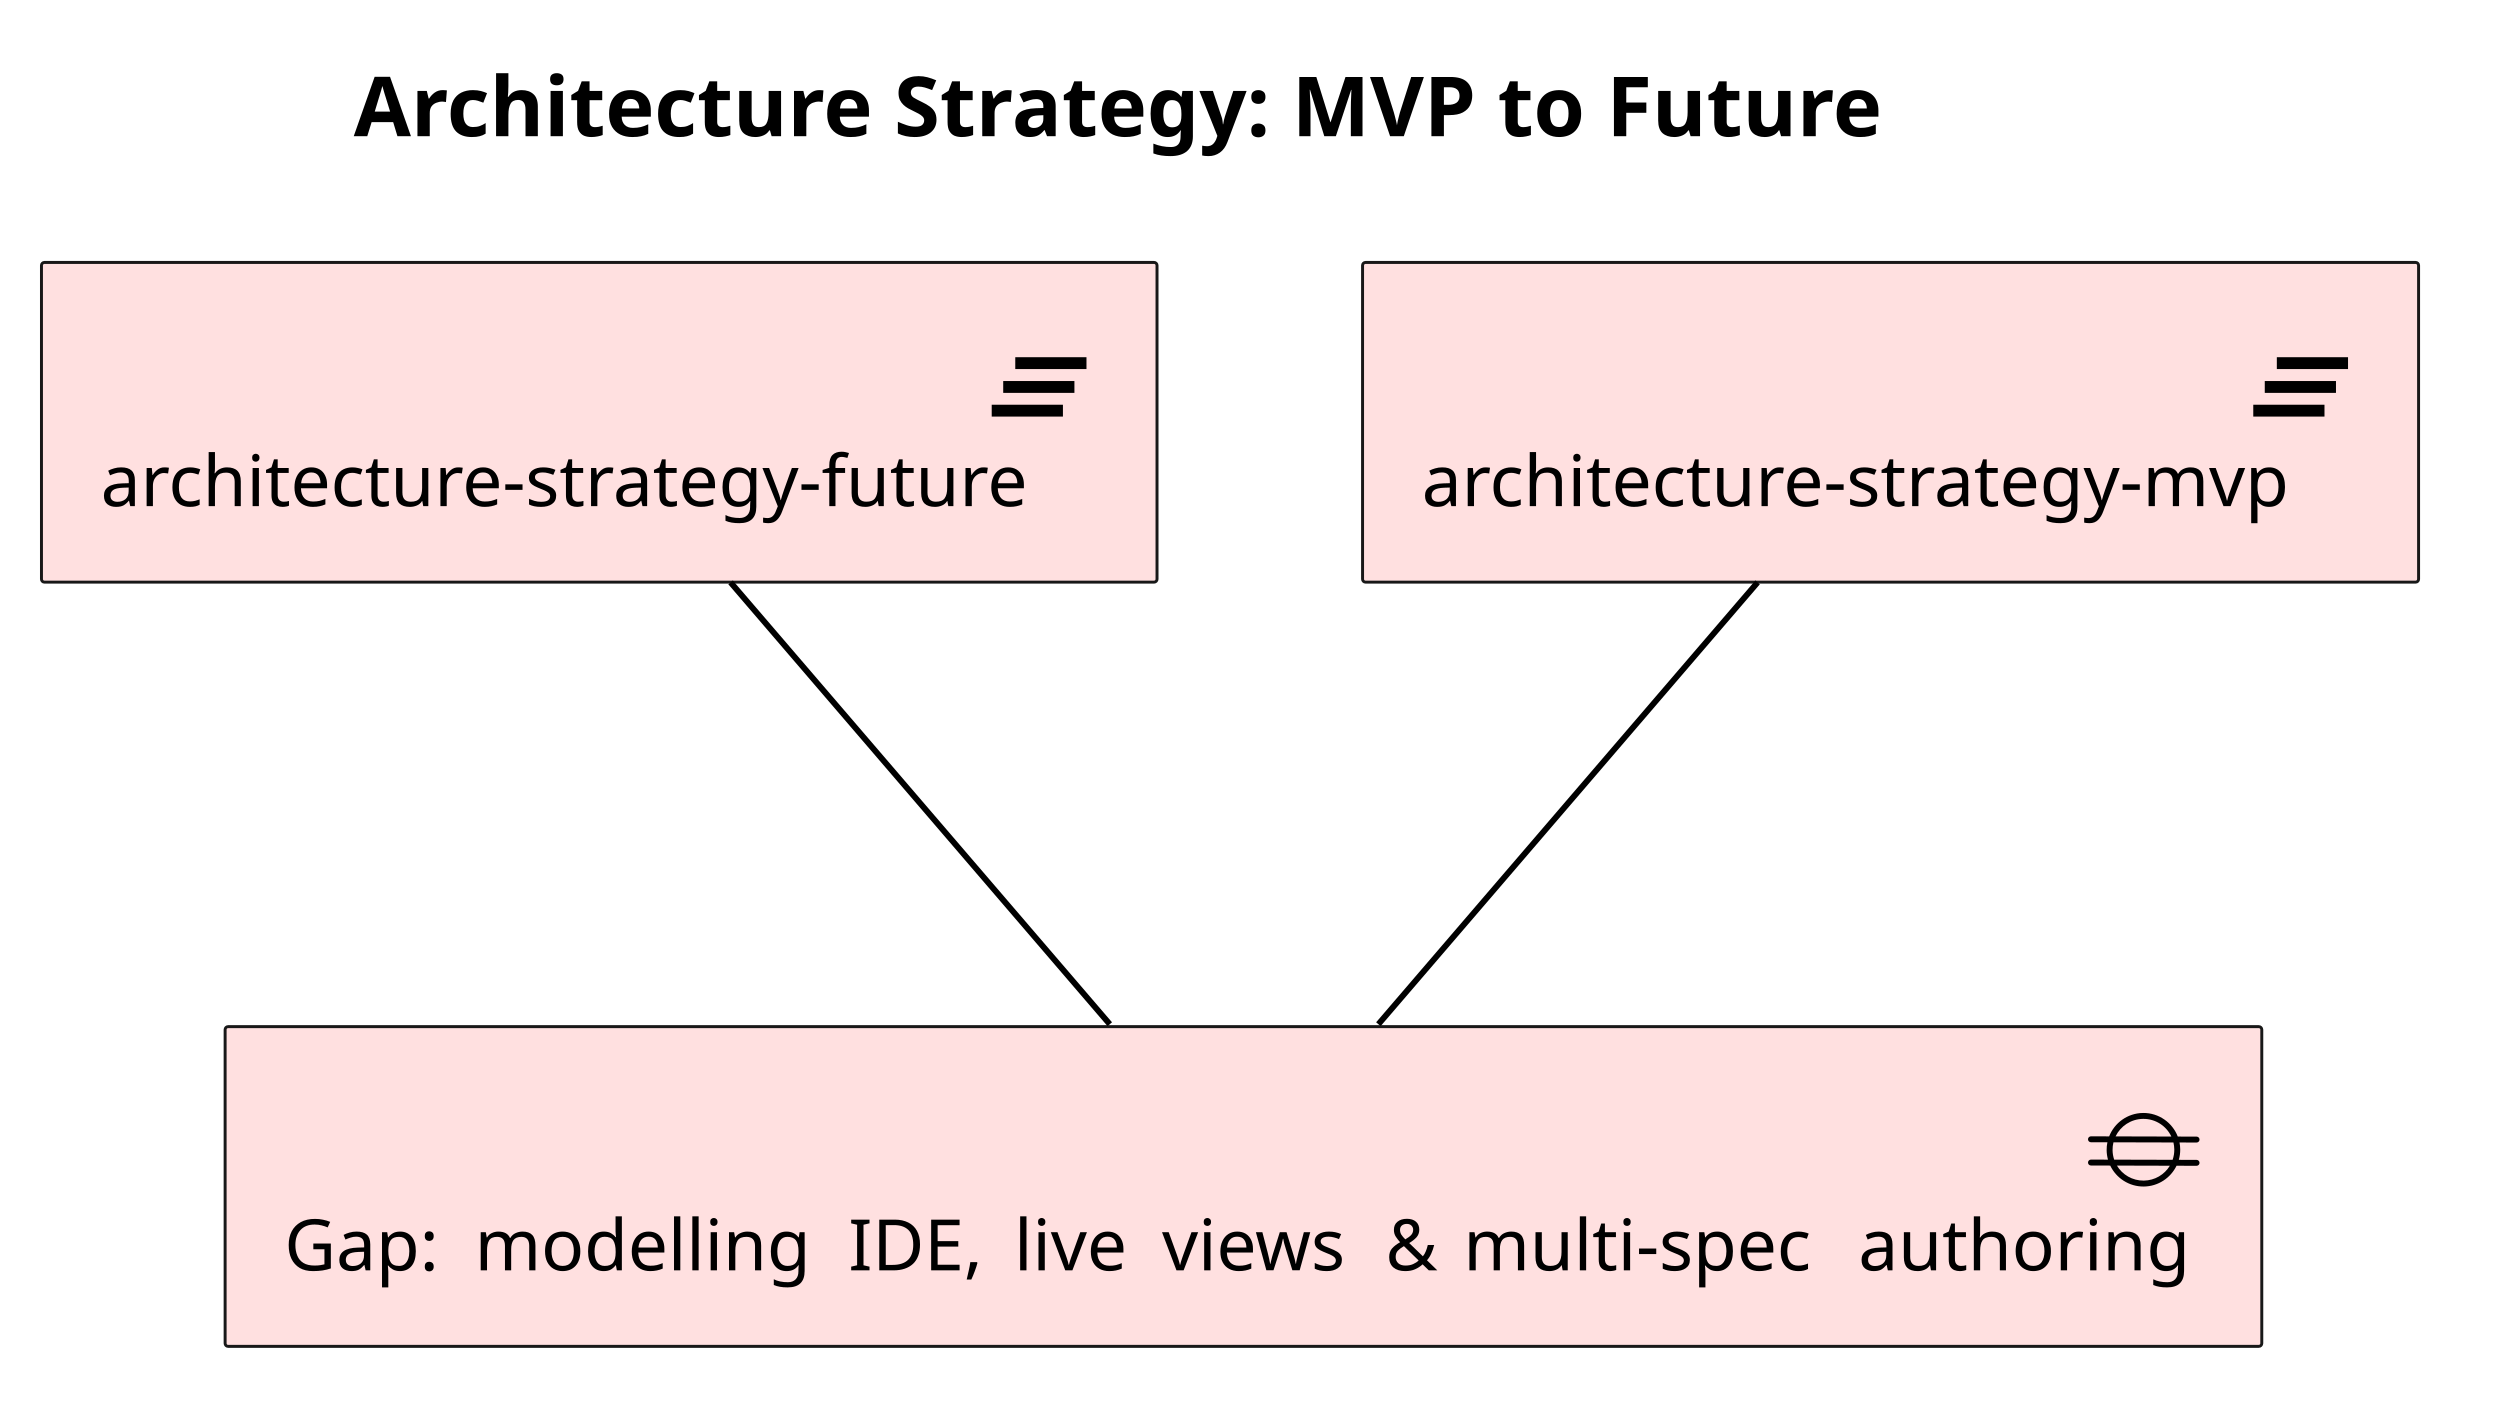
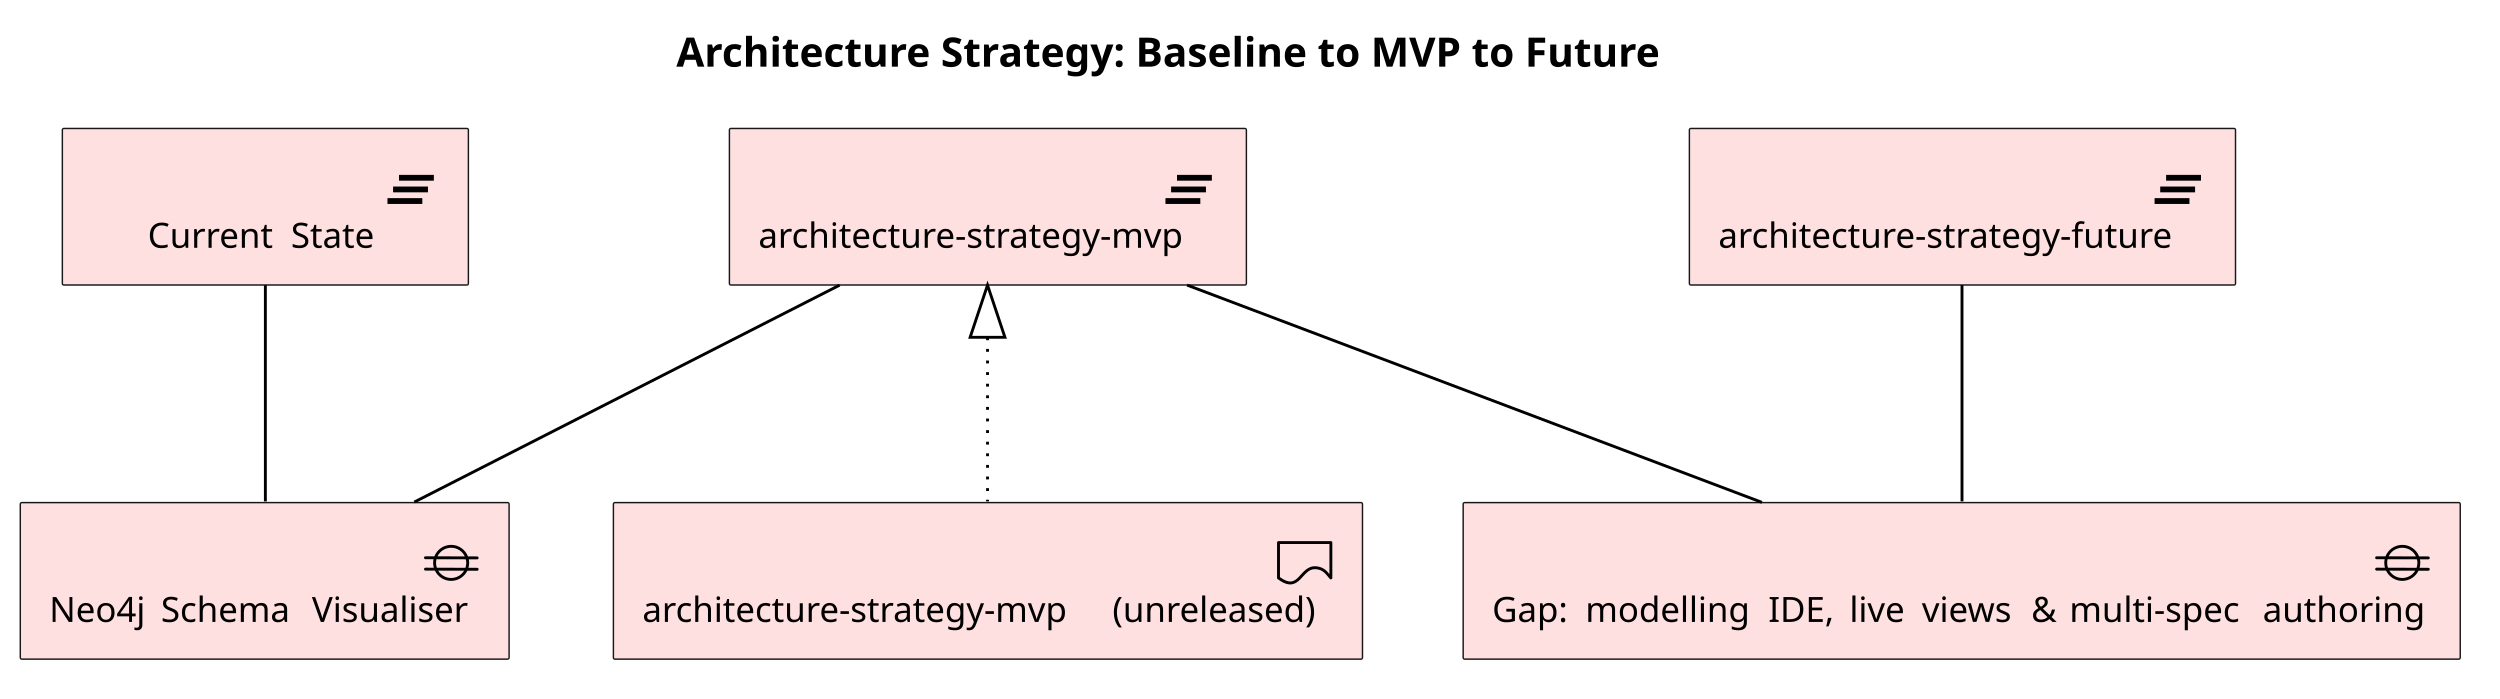
- <svg xmlns="http://www.w3.org/2000/svg" version="1.1" data-diagram-type="DESCRIPTION" style="width:422px;height:241px;background:#FFFFFF;" width="422px" height="241px" viewBox="0 0 422 241" zoomAndPan="magnify" preserveAspectRatio="none" contentStyleType="text/css">
+ <svg xmlns="http://www.w3.org/2000/svg" version="1.1" data-diagram-type="DESCRIPTION" style="width:862px;height:241px;background:#FFFFFF;" width="862px" height="241px" viewBox="0 0 862 241" zoomAndPan="magnify" preserveAspectRatio="none" contentStyleType="text/css">
  <defs />
  <g font-family="sans-serif" lengthAdjust="spacing">
    <g class="title" data-source-line="3">
-       <text x="59.712" y="22.995" fill="#000" font-size="14" textLength="295.832" font-weight="700">Architecture Strategy: MVP to Future</text>
+       <text x="233.196" y="22.995" fill="#000" font-size="14" textLength="388.896" font-weight="700">Architecture Strategy: Baseline to MVP to Future</text>
    </g>
-     <g class="entity" data-qualified-name="e_id2732b8c8dfb058" id="ent0001" data-source-line="323">
-       <rect x="38" y="173.297" width="343.789" height="53.969" fill="#FFE0E0" style="stroke:#181818;stroke-width:0.5;" rx="0.5" ry="0.5" />
-       <path d="M361.767,187.867 A0.5,0.5 0 0 0 361.745,187.877 A0.5,0.5 0 0 0 361.726,187.869 C359.129,187.904 356.92,189.538 356.026,191.82 L352.957,191.812 A0.5,0.5 0 0 0 352.454,192.31 A0.5,0.5 0 0 0 352.955,192.812 L355.729,192.819 C355.64,193.249 355.596,193.695 355.601,194.152 C355.608,194.704 355.686,195.239 355.828,195.748 L352.957,195.74 A0.5,0.5 0 0 0 352.454,196.24 A0.5,0.5 0 0 0 352.955,196.739 L356.205,196.748 C357.215,198.86 359.384,200.312 361.874,200.287 C364.308,200.262 366.405,198.832 367.402,196.778 L370.779,196.787 A0.5,0.5 0 0 0 371.281,196.289 A0.5,0.5 0 0 0 370.781,195.787 L367.784,195.779 C367.943,195.221 368.026,194.632 368.021,194.023 C368.018,193.622 367.976,193.23 367.9,192.851 L370.779,192.859 A0.5,0.5 0 0 0 371.281,192.359 A0.5,0.5 0 0 0 370.781,191.859 L367.609,191.851 C366.706,189.508 364.421,187.849 361.767,187.867 M361.765,188.857 A0.5,0.5 0 0 0 361.775,188.867 C363.872,188.853 365.684,190.072 366.523,191.848 L357.109,191.823 C357.937,190.095 359.69,188.895 361.74,188.867 A0.5,0.5 0 0 0 361.765,188.857 M356.752,192.822 L366.876,192.848 C366.967,193.228 367.017,193.625 367.021,194.033 C367.026,194.644 366.926,195.23 366.739,195.776 L356.873,195.75 C356.703,195.244 356.607,194.702 356.601,194.138 C356.595,193.684 356.648,193.243 356.751,192.822 M357.336,196.751 L366.272,196.775 C365.369,198.266 363.738,199.268 361.863,199.287 C359.94,199.306 358.254,198.288 357.336,196.751" fill="#000" />
-       <text x="48" y="214.436" fill="#000" font-size="12" textLength="28.313" font-family="Verdana">Gap:</text>
-       <text x="76.313" y="214.436" fill="#000" font-size="12" font-family="Verdana"> </text>
-       <text x="80.127" y="214.436" fill="#000" font-size="12" textLength="59.256" font-family="Verdana">modelling</text>
-       <text x="139.383" y="214.436" fill="#000" font-size="12" font-family="Verdana"> </text>
-       <text x="143.197" y="214.436" fill="#000" font-size="12" textLength="24.176" font-family="Verdana">IDE,</text>
-       <text x="167.373" y="214.436" fill="#000" font-size="12" font-family="Verdana"> </text>
-       <text x="171.188" y="214.436" fill="#000" font-size="12" textLength="21.152" font-family="Verdana">live</text>
-       <text x="192.34" y="214.436" fill="#000" font-size="12" font-family="Verdana"> </text>
-       <text x="196.154" y="214.436" fill="#000" font-size="12" textLength="33.885" font-family="Verdana">views</text>
-       <text x="230.039" y="214.436" fill="#000" font-size="12" font-family="Verdana"> </text>
-       <text x="233.854" y="214.436" fill="#000" font-size="12" font-family="Verdana">&amp;</text>
-       <text x="243.211" y="214.436" fill="#000" font-size="12" font-family="Verdana"> </text>
-       <text x="247.025" y="214.436" fill="#000" font-size="12" textLength="62.848" font-family="Verdana">multi-spec</text>
-       <text x="309.873" y="214.436" fill="#000" font-size="12" font-family="Verdana"> </text>
-       <text x="313.688" y="214.436" fill="#000" font-size="12" textLength="58.102" font-family="Verdana">authoring</text>
+     <g class="entity" data-qualified-name="e_id4accde76fa5858" id="ent0001" data-source-line="320">
+       <rect x="21.5" y="44.297" width="140" height="53.969" fill="#FFE0E0" style="stroke:#181818;stroke-width:0.5;" rx="0.5" ry="0.5" />
+       <path d="M137.573,60.297 L137.573,62.297 L149.592,62.297 L149.592,60.297 M135.538,64.318 L135.538,66.318 L147.558,66.318 L147.558,64.318 M133.596,68.318 L133.596,70.319 L145.617,70.319 L145.617,68.318" fill="#000" />
+       <text x="50.938" y="85.436" fill="#000" font-size="12" textLength="45.545" font-family="Verdana">Current</text>
+       <text x="96.483" y="85.436" fill="#000" font-size="12" font-family="Verdana"> </text>
+       <text x="100.298" y="85.436" fill="#000" font-size="12" textLength="31.764" font-family="Verdana">State</text>
    </g>
-     <g class="entity" data-qualified-name="e_id29b6db45badb5c" id="ent0002" data-source-line="320">
-       <rect x="7" y="44.297" width="188.305" height="53.969" fill="#FFE0E0" style="stroke:#181818;stroke-width:0.5;" rx="0.5" ry="0.5" />
-       <path d="M171.378,60.297 L171.378,62.297 L183.397,62.297 L183.397,60.297 M169.342,64.318 L169.342,66.318 L181.362,66.318 L181.362,64.318 M167.401,68.318 L167.401,70.319 L179.422,70.319 L179.422,68.318" fill="#000" />
-       <text x="17" y="85.436" fill="#000" font-size="12" textLength="168.305" font-family="Verdana">architecture-strategy-future</text>
+     <g class="entity" data-qualified-name="e_id957bea8a8f2755" id="ent0002" data-source-line="323">
+       <rect x="7" y="173.297" width="168.535" height="53.969" fill="#FFE0E0" style="stroke:#181818;stroke-width:0.5;" rx="0.5" ry="0.5" />
+       <path d="M155.513,187.867 A0.5,0.5 0 0 0 155.491,187.877 A0.5,0.5 0 0 0 155.472,187.869 C152.875,187.904 150.666,189.538 149.772,191.82 L146.703,191.812 A0.5,0.5 0 0 0 146.201,192.31 A0.5,0.5 0 0 0 146.701,192.812 L149.475,192.819 C149.386,193.249 149.342,193.695 149.347,194.152 C149.354,194.704 149.432,195.239 149.575,195.748 L146.703,195.74 A0.5,0.5 0 0 0 146.201,196.24 A0.5,0.5 0 0 0 146.701,196.739 L149.951,196.748 C150.961,198.86 153.13,200.312 155.621,200.287 C158.054,200.262 160.151,198.832 161.148,196.778 L164.525,196.787 A0.5,0.5 0 0 0 165.027,196.289 A0.5,0.5 0 0 0 164.527,195.787 L161.53,195.779 C161.689,195.221 161.772,194.632 161.767,194.023 C161.764,193.622 161.722,193.23 161.646,192.851 L164.525,192.859 A0.5,0.5 0 0 0 165.027,192.359 A0.5,0.5 0 0 0 164.527,191.859 L161.355,191.851 C160.452,189.508 158.168,187.849 155.513,187.867 M155.511,188.857 A0.5,0.5 0 0 0 155.521,188.867 C157.618,188.853 159.43,190.072 160.269,191.848 L150.855,191.823 C151.683,190.095 153.436,188.895 155.486,188.867 A0.5,0.5 0 0 0 155.511,188.857 M150.498,192.822 L160.622,192.848 C160.713,193.228 160.763,193.625 160.767,194.033 C160.772,194.644 160.673,195.23 160.485,195.776 L150.62,195.75 C150.449,195.244 150.353,194.702 150.347,194.138 C150.341,193.684 150.394,193.243 150.498,192.822 M151.082,196.751 L160.018,196.775 C159.115,198.266 157.484,199.268 155.609,199.287 C153.686,199.306 152,198.288 151.082,196.751" fill="#000" />
+       <text x="17" y="214.436" fill="#000" font-size="12" textLength="34.67" font-family="Verdana">Neo4j</text>
+       <text x="51.67" y="214.436" fill="#000" font-size="12" font-family="Verdana"> </text>
+       <text x="55.484" y="214.436" fill="#000" font-size="12" textLength="48.246" font-family="Verdana">Schema</text>
+       <text x="103.73" y="214.436" fill="#000" font-size="12" font-family="Verdana"> </text>
+       <text x="107.545" y="214.436" fill="#000" font-size="12" textLength="57.99" font-family="Verdana">Visualiser</text>
    </g>
-     <g class="entity" data-qualified-name="e_id726fa9a2d0835f" id="ent0003" data-source-line="320">
-       <rect x="230" y="44.297" width="178.256" height="53.969" fill="#FFE0E0" style="stroke:#181818;stroke-width:0.5;" rx="0.5" ry="0.5" />
-       <path d="M384.329,60.297 L384.329,62.297 L396.348,62.297 L396.348,60.297 M382.293,64.318 L382.293,66.318 L394.313,66.318 L394.313,64.318 M380.352,68.318 L380.352,70.319 L392.373,70.319 L392.373,68.318" fill="#000" />
-       <text x="240" y="85.436" fill="#000" font-size="12" textLength="158.256" font-family="Verdana">architecture-strategy-mvp</text>
+     <g class="entity" data-qualified-name="e_id2732b8c8dfb058" id="ent0003" data-source-line="323">
+       <rect x="504.5" y="173.297" width="343.789" height="53.969" fill="#FFE0E0" style="stroke:#181818;stroke-width:0.5;" rx="0.5" ry="0.5" />
+       <path d="M828.267,187.867 A0.5,0.5 0 0 0 828.245,187.877 A0.5,0.5 0 0 0 828.226,187.869 C825.629,187.904 823.42,189.538 822.526,191.82 L819.457,191.812 A0.5,0.5 0 0 0 818.954,192.31 A0.5,0.5 0 0 0 819.455,192.812 L822.229,192.819 C822.14,193.249 822.096,193.695 822.101,194.152 C822.108,194.704 822.186,195.239 822.328,195.748 L819.457,195.74 A0.5,0.5 0 0 0 818.954,196.24 A0.5,0.5 0 0 0 819.455,196.739 L822.705,196.748 C823.715,198.86 825.884,200.312 828.374,200.287 C830.808,200.262 832.905,198.832 833.902,196.778 L837.279,196.787 A0.5,0.5 0 0 0 837.781,196.289 A0.5,0.5 0 0 0 837.281,195.787 L834.284,195.779 C834.443,195.221 834.526,194.632 834.521,194.023 C834.518,193.622 834.476,193.23 834.4,192.851 L837.279,192.859 A0.5,0.5 0 0 0 837.781,192.359 A0.5,0.5 0 0 0 837.281,191.859 L834.109,191.851 C833.206,189.508 830.921,187.849 828.267,187.867 M828.265,188.857 A0.5,0.5 0 0 0 828.275,188.867 C830.372,188.853 832.184,190.072 833.023,191.848 L823.609,191.823 C824.437,190.095 826.19,188.895 828.24,188.867 A0.5,0.5 0 0 0 828.265,188.857 M823.252,192.822 L833.376,192.848 C833.467,193.228 833.517,193.625 833.521,194.033 C833.526,194.644 833.426,195.23 833.239,195.776 L823.373,195.75 C823.203,195.244 823.107,194.702 823.101,194.138 C823.095,193.684 823.148,193.243 823.251,192.822 M823.836,196.751 L832.772,196.775 C831.869,198.266 830.238,199.268 828.363,199.287 C826.44,199.306 824.754,198.288 823.836,196.751" fill="#000" />
+       <text x="514.5" y="214.436" fill="#000" font-size="12" textLength="28.313" font-family="Verdana">Gap:</text>
+       <text x="542.813" y="214.436" fill="#000" font-size="12" font-family="Verdana"> </text>
+       <text x="546.627" y="214.436" fill="#000" font-size="12" textLength="59.256" font-family="Verdana">modelling</text>
+       <text x="605.883" y="214.436" fill="#000" font-size="12" font-family="Verdana"> </text>
+       <text x="609.697" y="214.436" fill="#000" font-size="12" textLength="24.176" font-family="Verdana">IDE,</text>
+       <text x="633.873" y="214.436" fill="#000" font-size="12" font-family="Verdana"> </text>
+       <text x="637.688" y="214.436" fill="#000" font-size="12" textLength="21.152" font-family="Verdana">live</text>
+       <text x="658.84" y="214.436" fill="#000" font-size="12" font-family="Verdana"> </text>
+       <text x="662.654" y="214.436" fill="#000" font-size="12" textLength="33.885" font-family="Verdana">views</text>
+       <text x="696.539" y="214.436" fill="#000" font-size="12" font-family="Verdana"> </text>
+       <text x="700.354" y="214.436" fill="#000" font-size="12" font-family="Verdana">&amp;</text>
+       <text x="709.711" y="214.436" fill="#000" font-size="12" font-family="Verdana"> </text>
+       <text x="713.525" y="214.436" fill="#000" font-size="12" textLength="62.848" font-family="Verdana">multi-spec</text>
+       <text x="776.373" y="214.436" fill="#000" font-size="12" font-family="Verdana"> </text>
+       <text x="780.188" y="214.436" fill="#000" font-size="12" textLength="58.102" font-family="Verdana">authoring</text>
    </g>
-     <g class="link" data-entity-1="ent0003" data-entity-2="ent0001" id="lnk4" data-source-line="349" data-link-type="association">
-       <path d="M296.68,98.307 C277.99,120.077 251.45,151.007 232.67,172.887" style="stroke:#000;stroke-width:1;" fill="none" id="e_id726fa9a2d0835f-e_id2732b8c8dfb058" />
-       <text x="269" y="140.436" fill="#000" font-size="12" font-family="Verdana"> </text>
+     <g class="entity" data-qualified-name="e_id891b59559d2954" id="ent0004" data-source-line="314">
+       <rect x="211.5" y="173.297" width="258.283" height="53.969" fill="#FFE0E0" style="stroke:#181818;stroke-width:0.5;" rx="0.5" ry="0.5" />
+       <path d="M440.828,186.577 A0.5,0.5 0 0 0 440.328,187.077 L440.328,199.284 A0.5,0.5 0 0 0 440.529,199.686 C442.401,201.081 443.896,201.598 445.182,201.495 C446.467,201.392 447.448,200.671 448.285,199.846 C449.123,199.022 449.856,198.076 450.664,197.374 C451.472,196.671 452.312,196.212 453.459,196.245 C454.892,196.287 455.787,196.75 456.529,197.388 C457.272,198.025 457.84,198.86 458.508,199.616 A0.5,0.5 0 0 0 459.383,199.286 C459.386,196.837 459.383,187.077 459.383,187.077 A0.5,0.5 0 0 0 458.883,186.577 M441.328,187.577 L458.383,187.577 C458.383,188.234 458.385,194.724 458.383,197.975 C458.007,197.513 457.688,197.062 457.182,196.627 C456.309,195.877 455.136,195.292 453.489,195.244 C452.048,195.203 450.921,195.824 450.008,196.617 C449.096,197.411 448.353,198.376 447.584,199.133 C446.816,199.89 446.06,200.42 445.102,200.496 C444.186,200.569 442.971,200.178 441.329,199" fill="#000" />
+       <text x="221.5" y="214.436" fill="#000" font-size="12" textLength="158.256" font-family="Verdana">architecture-strategy-mvp</text>
+       <text x="379.756" y="214.436" fill="#000" font-size="12" font-family="Verdana"> </text>
+       <text x="383.57" y="214.436" fill="#000" font-size="12" textLength="76.213" font-family="Verdana">(unreleased)</text>
    </g>
-     <g class="link" data-entity-1="ent0002" data-entity-2="ent0001" id="lnk5" data-source-line="349" data-link-type="association">
-       <path d="M123.32,98.307 C142.01,120.077 168.55,151.007 187.33,172.887" style="stroke:#000;stroke-width:1;" fill="none" id="e_id29b6db45badb5c-e_id2732b8c8dfb058" />
-       <text x="160" y="140.436" fill="#000" font-size="12" font-family="Verdana"> </text>
+     <g class="entity" data-qualified-name="e_id29b6db45badb5c" id="ent0005" data-source-line="320">
+       <rect x="582.5" y="44.297" width="188.305" height="53.969" fill="#FFE0E0" style="stroke:#181818;stroke-width:0.5;" rx="0.5" ry="0.5" />
+       <path d="M746.878,60.297 L746.878,62.297 L758.897,62.297 L758.897,60.297 M744.842,64.318 L744.842,66.318 L756.862,66.318 L756.862,64.318 M742.901,68.318 L742.901,70.319 L754.922,70.319 L754.922,68.318" fill="#000" />
+       <text x="592.5" y="85.436" fill="#000" font-size="12" textLength="168.305" font-family="Verdana">architecture-strategy-future</text>
+     </g>
+     <g class="entity" data-qualified-name="e_id726fa9a2d0835f" id="ent0006" data-source-line="320">
+       <rect x="251.5" y="44.297" width="178.256" height="53.969" fill="#FFE0E0" style="stroke:#181818;stroke-width:0.5;" rx="0.5" ry="0.5" />
+       <path d="M405.829,60.297 L405.829,62.297 L417.848,62.297 L417.848,60.297 M403.793,64.318 L403.793,66.318 L415.813,66.318 L415.813,64.318 M401.852,68.318 L401.852,70.319 L413.873,70.319 L413.873,68.318" fill="#000" />
+       <text x="261.5" y="85.436" fill="#000" font-size="12" textLength="158.256" font-family="Verdana">architecture-strategy-mvp</text>
+     </g>
+     <g class="link" data-entity-1="ent0001" data-entity-2="ent0002" id="lnk7" data-source-line="349" data-link-type="association">
+       <path d="M91.5,98.307 C91.5,120.077 91.5,151.007 91.5,172.887" style="stroke:#000;stroke-width:1;" fill="none" id="e_id4accde76fa5858-e_id957bea8a8f2755" />
+       <text x="92.5" y="140.436" fill="#000" font-size="12" font-family="Verdana"> </text>
+     </g>
+     <g class="link" data-entity-1="ent0006" data-entity-2="ent0002" id="lnk8" data-source-line="349" data-link-type="association">
+       <path d="M289.51,98.307 C246.68,120.147 185.78,151.217 142.85,173.107" style="stroke:#000;stroke-width:1;" fill="none" id="e_id726fa9a2d0835f-e_id957bea8a8f2755" />
+       <text x="224.5" y="140.436" fill="#000" font-size="12" font-family="Verdana"> </text>
+     </g>
+     <g class="link" data-entity-1="ent0006" data-entity-2="ent0003" id="lnk9" data-source-line="349" data-link-type="association">
+       <path d="M409.31,98.307 C467.19,120.187 549.56,151.317 607.5,173.217" style="stroke:#000;stroke-width:1;" fill="none" id="e_id726fa9a2d0835f-e_id2732b8c8dfb058" />
+       <text x="519.5" y="140.436" fill="#000" font-size="12" font-family="Verdana"> </text>
+     </g>
+     <g class="link" data-entity-1="ent0005" data-entity-2="ent0003" id="lnk10" data-source-line="349" data-link-type="association">
+       <path d="M676.5,98.307 C676.5,120.077 676.5,151.007 676.5,172.887" style="stroke:#000;stroke-width:1;" fill="none" id="e_id29b6db45badb5c-e_id2732b8c8dfb058" />
+       <text x="677.5" y="140.436" fill="#000" font-size="12" font-family="Verdana"> </text>
+     </g>
+     <g class="link" data-entity-1="ent0006" data-entity-2="ent0004" id="lnk12" data-source-line="349" data-link-type="extension">
+       <path d="M340.5,116.307 C340.5,138.077 340.5,151.007 340.5,172.887" style="stroke:#000;stroke-width:1;stroke-dasharray:1,3;" fill="none" id="e_id726fa9a2d0835f-backto-e_id891b59559d2954" />
+       <polygon points="340.5,98.307,334.5,116.307,346.5,116.307,340.5,98.307" fill="none" style="stroke:#000;stroke-width:1;stroke-linejoin:miter;stroke-miterlimit:10;" />
+       <text x="341.5" y="140.436" fill="#000" font-size="12" font-family="Verdana"> </text>
    </g>
  </g>
</svg>
